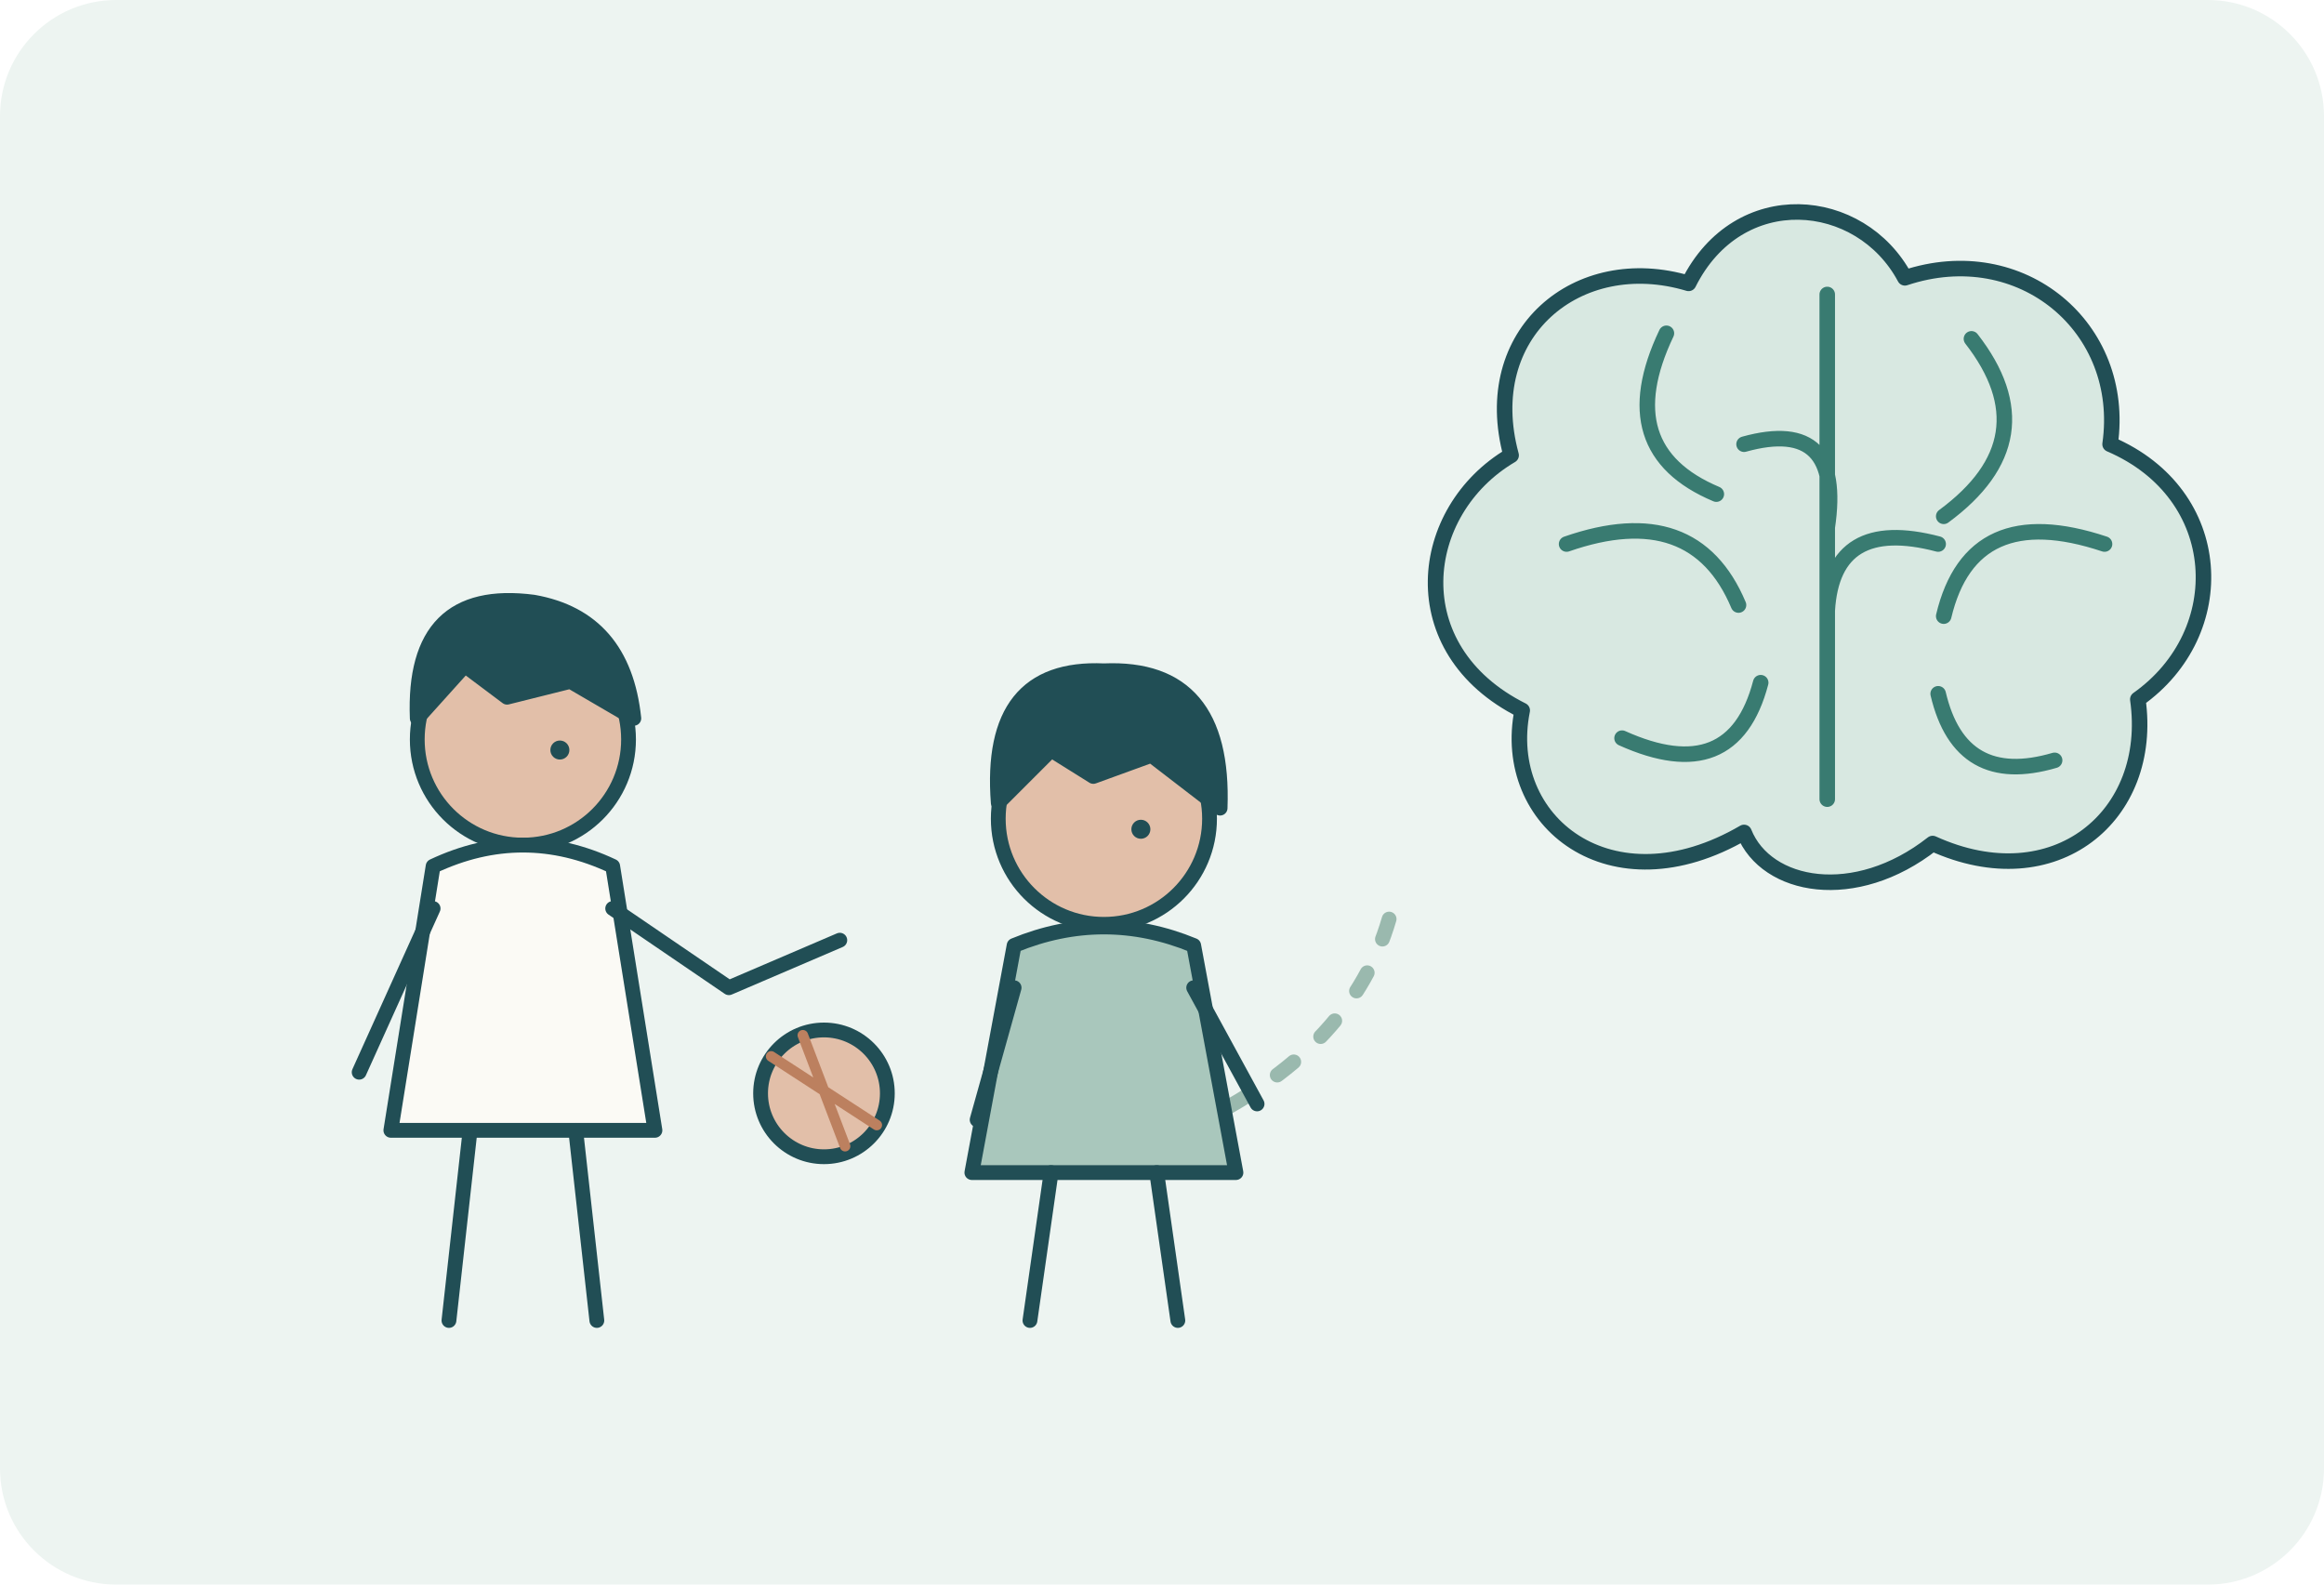
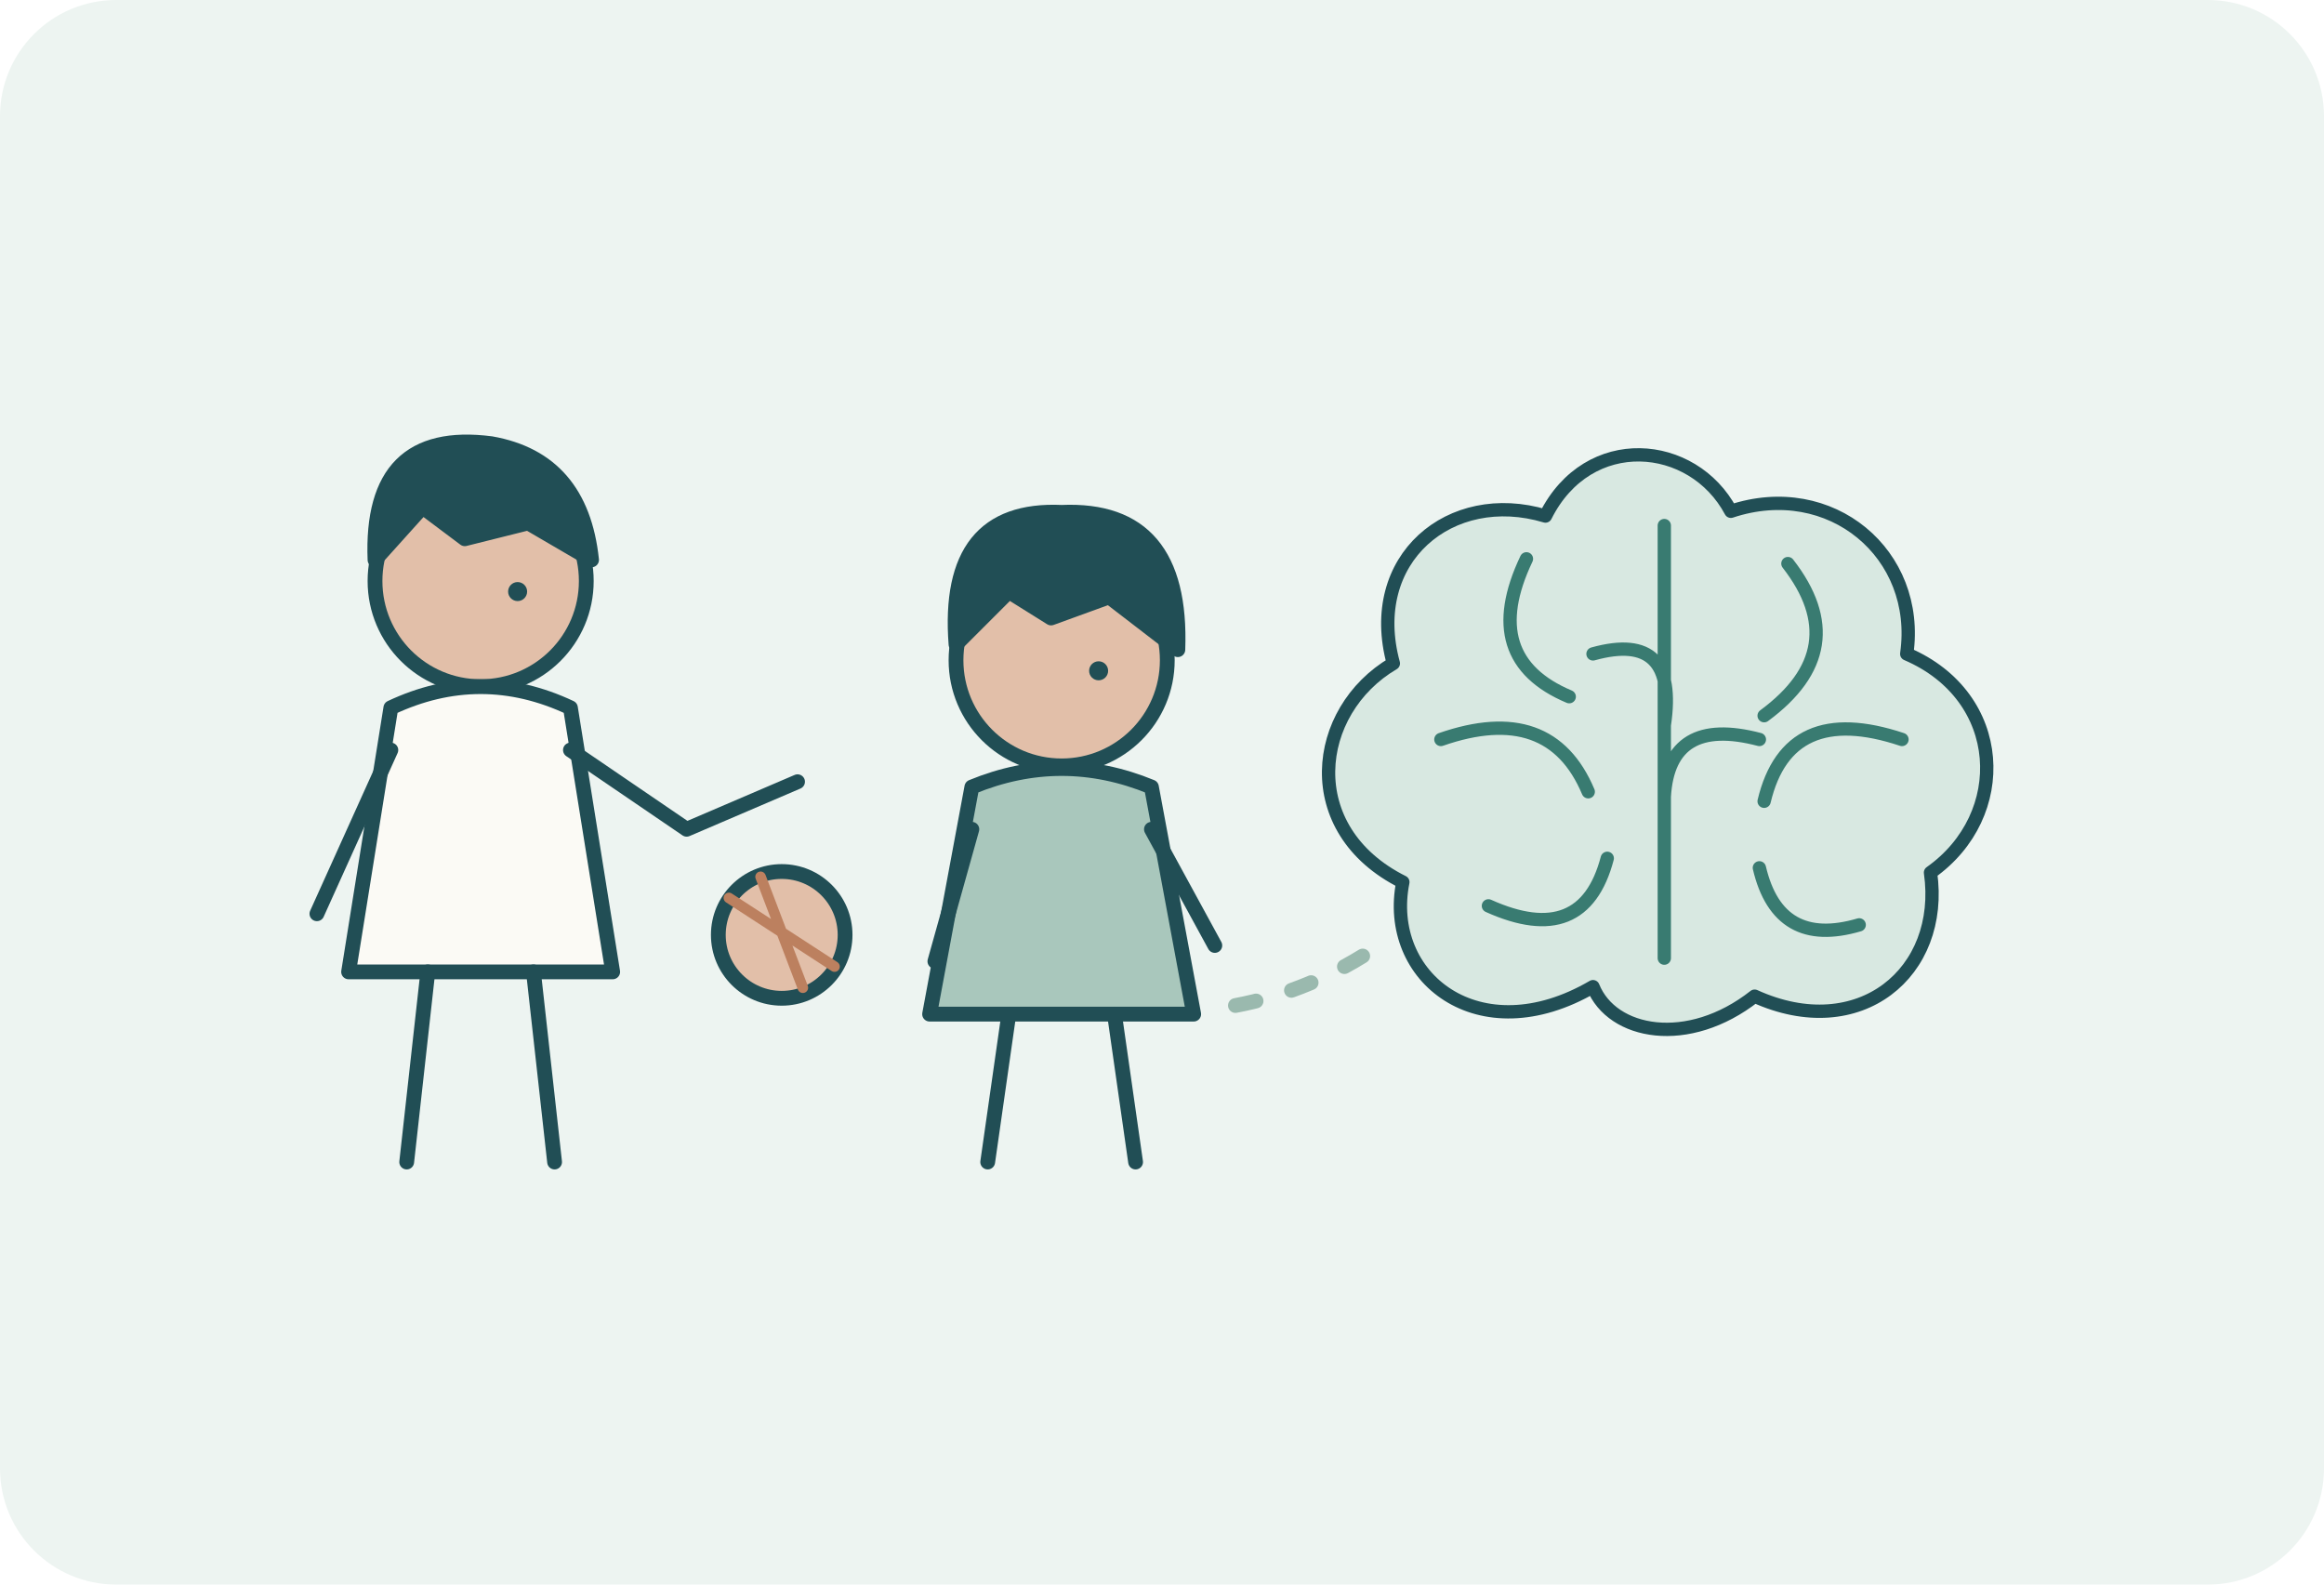
<svg xmlns="http://www.w3.org/2000/svg" viewBox="0 0 440 300" role="img" aria-label="Children in a social interaction scene alongside a prominent brain, illustrating research on social difficulties such as those associated with autism">
  <rect width="440" height="300" rx="22" fill="#edf4f1" />
-   <g stroke="#214e55" stroke-width="2.8" stroke-linecap="round" stroke-linejoin="round">
-     <g transform="translate(284 40) scale(1.05)">
-       <path d="M44 112C20 126 0 110 4 90C-18 79-15 54 2 44C-4 22 14 7 34 13C43-5 65-3 73 12C94 5 113 21 110 42C131 51 132 76 115 88C118 109 100 124 78 114C64 125 48 122 44 112Z" fill="#d8e8e1" />
-       <path d="M59 15v91M30 22q-10 21 9 29m-27 9q23-8 31 11m-21 24q20 9 25-10M85 23q14 18-5 32m29 5q-24-8-29 13m20 26q-17 5-21-12M44 42q18-5 15 15m20 3q-19-5-20 12" fill="none" stroke="#397b71" />
+   <g transform="translate(-8 0)">
+     <g stroke="#214e55" stroke-width="2.8" stroke-linecap="round" stroke-linejoin="round">
+       <g transform="translate(270 86) scale(0.9)">
+         <path d="M44 112C20 126 0 110 4 90C-18 79-15 54 2 44C-4 22 14 7 34 13C43-5 65-3 73 12C94 5 113 21 110 42C131 51 132 76 115 88C118 109 100 124 78 114C64 125 48 122 44 112Z" fill="#d8e8e1" />
+         <path d="M59 15v91M30 22q-10 21 9 29m-27 9q23-8 31 11m-21 24q20 9 25-10M85 23q14 18-5 32m29 5q-24-8-29 13m20 26q-17 5-21-12M44 42q18-5 15 15m20 3q-19-5-20 12" fill="none" stroke="#397b71" />
+       </g>
+       <path d="M266 181q-13 8-28 10" fill="none" stroke="#9ab9ae" stroke-dasharray="4 7" />
+       <g transform="translate(99 110)">
+         <circle cy="0" r="20" fill="#e2bfa9" />
+         <path d="M-20-4q-1-25 22-22 17 3 19 22l-12-7-12 3-8-6Z" fill="#214e55" />
+         <path d="M-17 24Q0 16 17 24l8 50h-50Z" fill="#fbfaf5" />
+         <path d="m-10 74-4 36m24-36 4 36M17 32l22 15 21-9M-17 32l-14 31" fill="none" />
+         <circle cx="7" cy="2" r="1.8" fill="#214e55" stroke="none" />
+       </g>
+       <g transform="translate(209 125)">
+         <circle cy="0" r="20" fill="#e2bfa9" />
+         <path d="M-20-3q-2-26 20-25 23-1 22 26L9-12-2-8-10-13Z" fill="#214e55" />
+         <path d="M-17 24Q0 17 17 24l8 43h-50Z" fill="#a9c7bc" />
+         <path d="m-10 67-4 28m24-28 4 28M-17 32l-7 25M17 32l12 22" fill="none" />
+         <circle cx="7" cy="2" r="1.8" fill="#214e55" stroke="none" />
+       </g>
+       <circle cx="156" cy="177" r="12" fill="#e2bfa9" />
+       <path d="m146 170 20 13m-14-17 8 21" fill="none" stroke="#bc805f" stroke-width="2" />
    </g>
-     <path d="M263 174q-7 24-35 38" fill="none" stroke="#9ab9ae" stroke-dasharray="4 7" />
-     <g transform="translate(99 140)">
-       <circle cy="0" r="20" fill="#e2bfa9" />
-       <path d="M-20-4q-1-25 22-22 17 3 19 22l-12-7-12 3-8-6Z" fill="#214e55" />
-       <path d="M-17 24Q0 16 17 24l8 50h-50Z" fill="#fbfaf5" />
-       <path d="m-10 74-4 36m24-36 4 36M17 32l22 15 21-9M-17 32l-14 31" fill="none" />
-       <circle cx="7" cy="2" r="1.8" fill="#214e55" stroke="none" />
-     </g>
-     <g transform="translate(209 155)">
-       <circle cy="0" r="20" fill="#e2bfa9" />
-       <path d="M-20-3q-2-26 20-25 23-1 22 26L9-12-2-8-10-13Z" fill="#214e55" />
-       <path d="M-17 24Q0 17 17 24l8 43h-50Z" fill="#a9c7bc" />
-       <path d="m-10 67-4 28m24-28 4 28M-17 32l-7 25M17 32l12 22" fill="none" />
-       <circle cx="7" cy="2" r="1.8" fill="#214e55" stroke="none" />
-     </g>
-     <circle cx="156" cy="207" r="12" fill="#e2bfa9" />
-     <path d="m146 200 20 13m-14-17 8 21" fill="none" stroke="#bc805f" stroke-width="2" />
  </g>
</svg>
